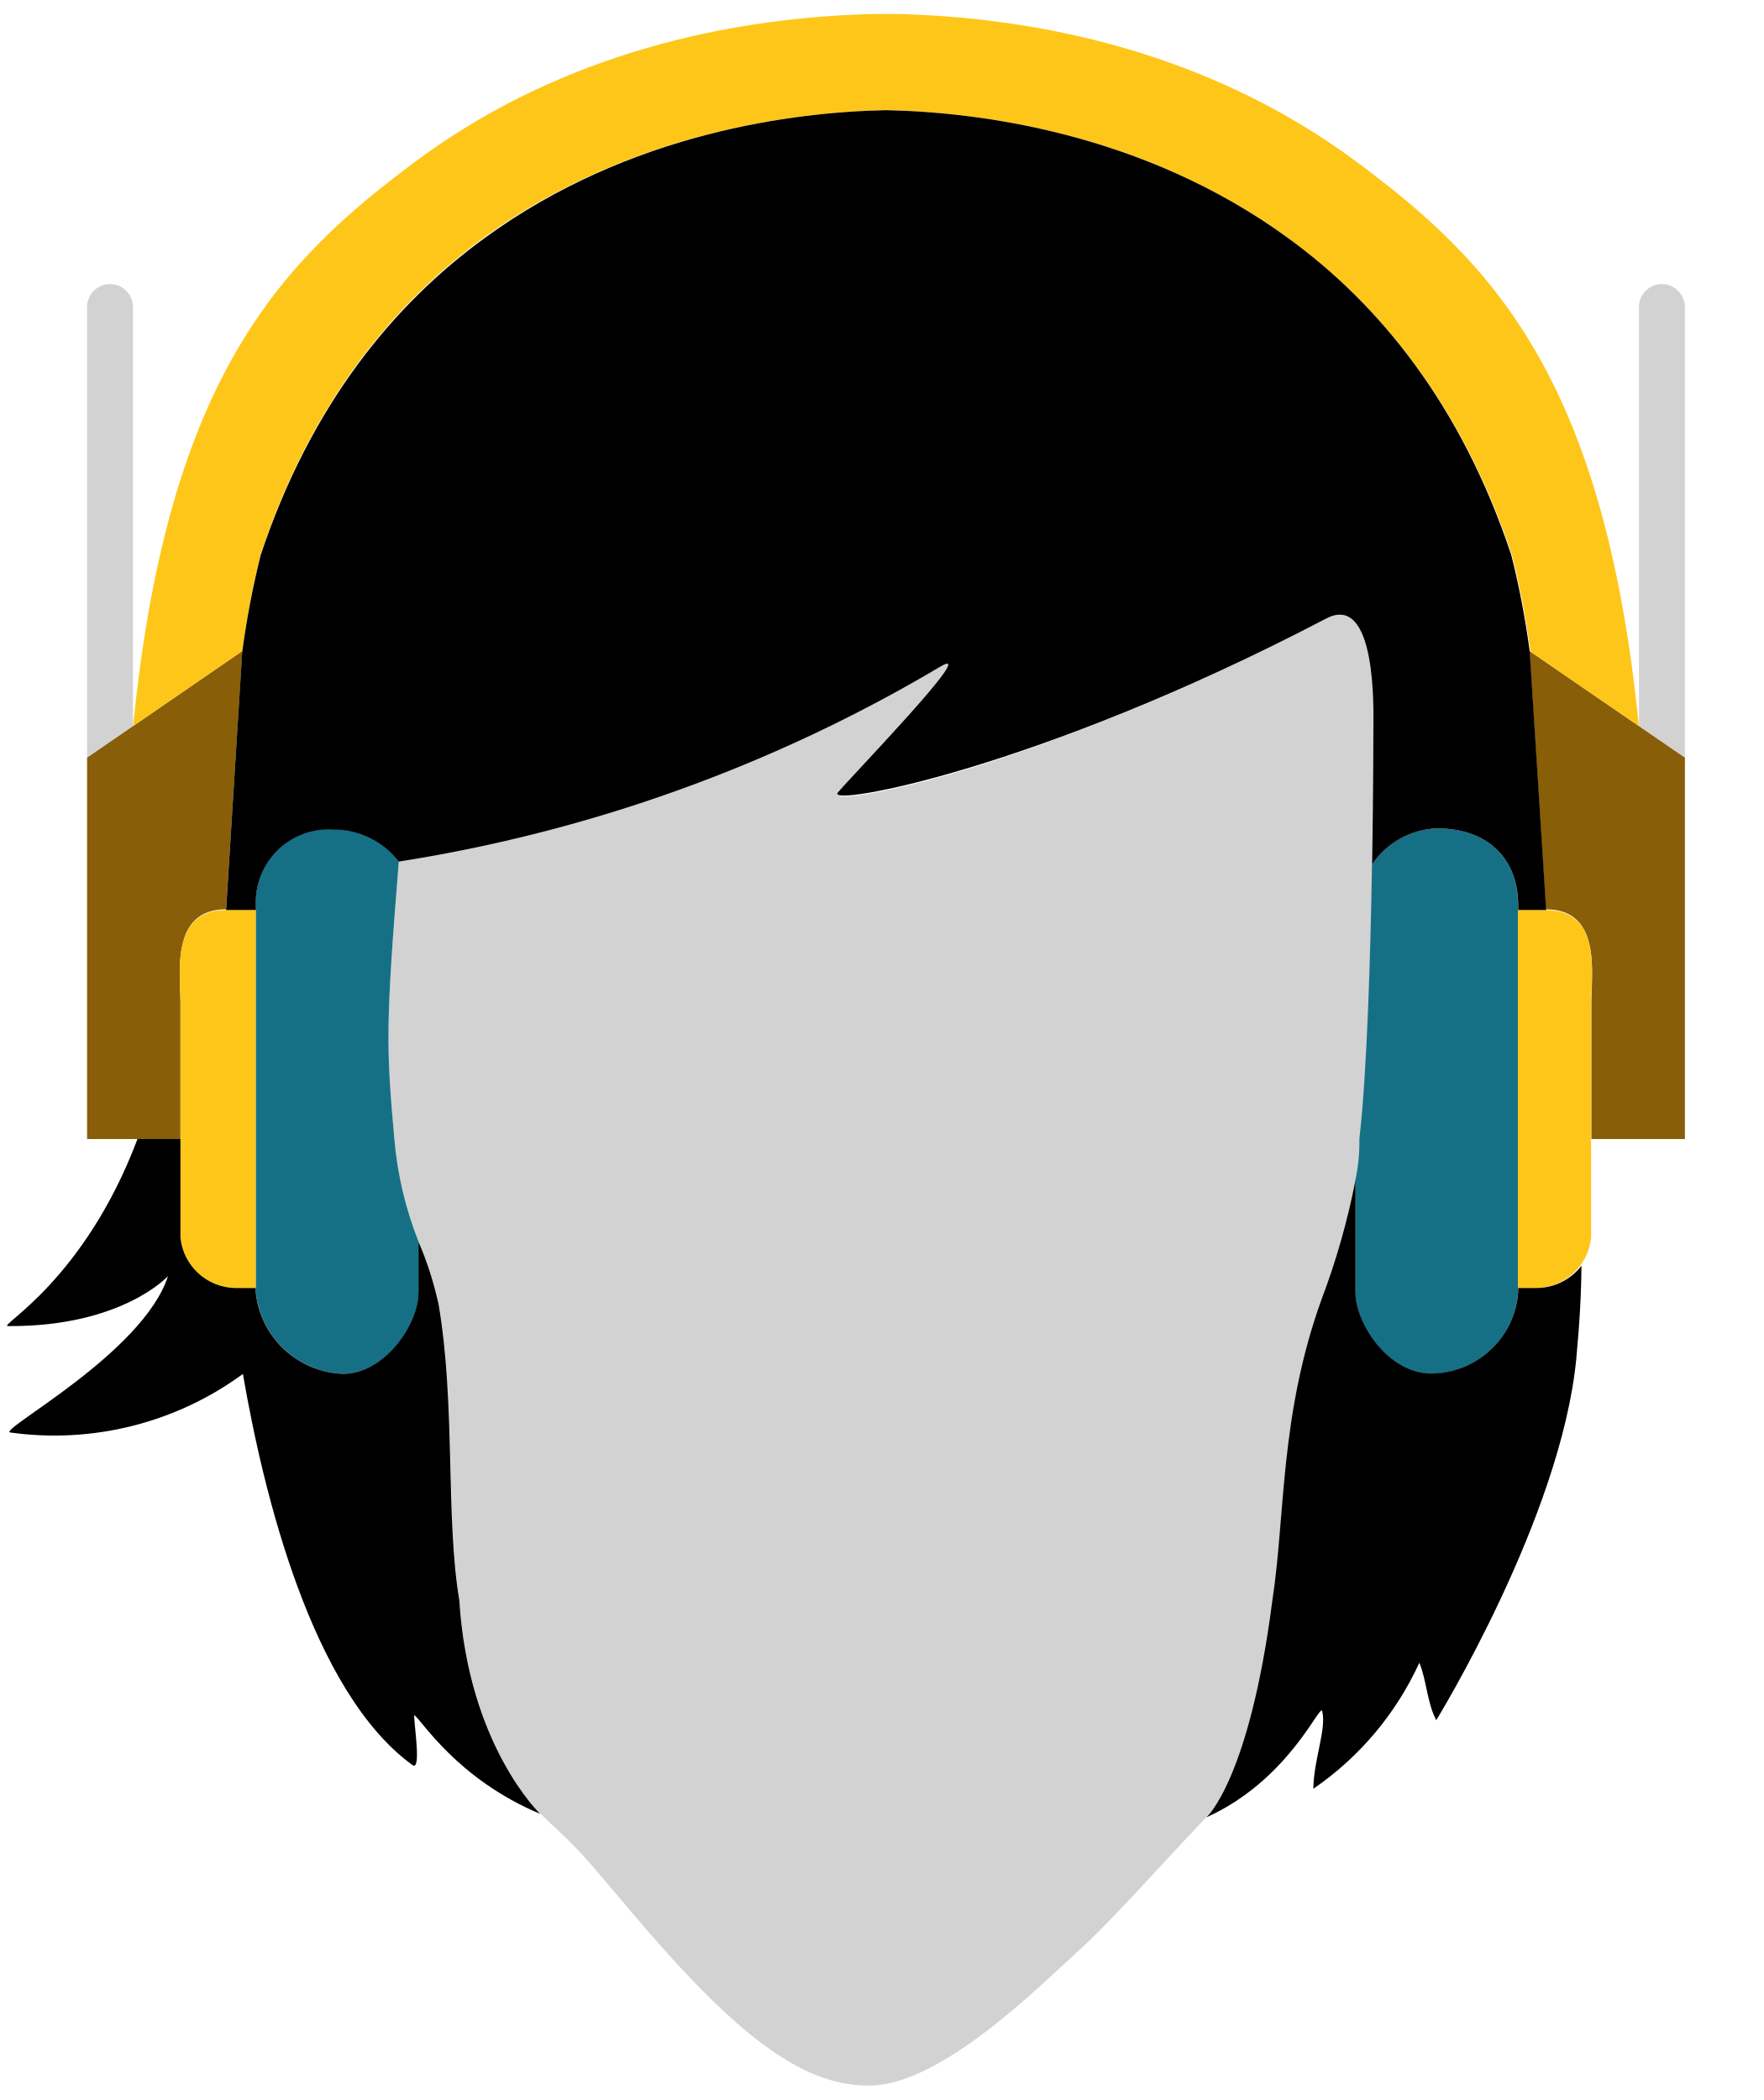
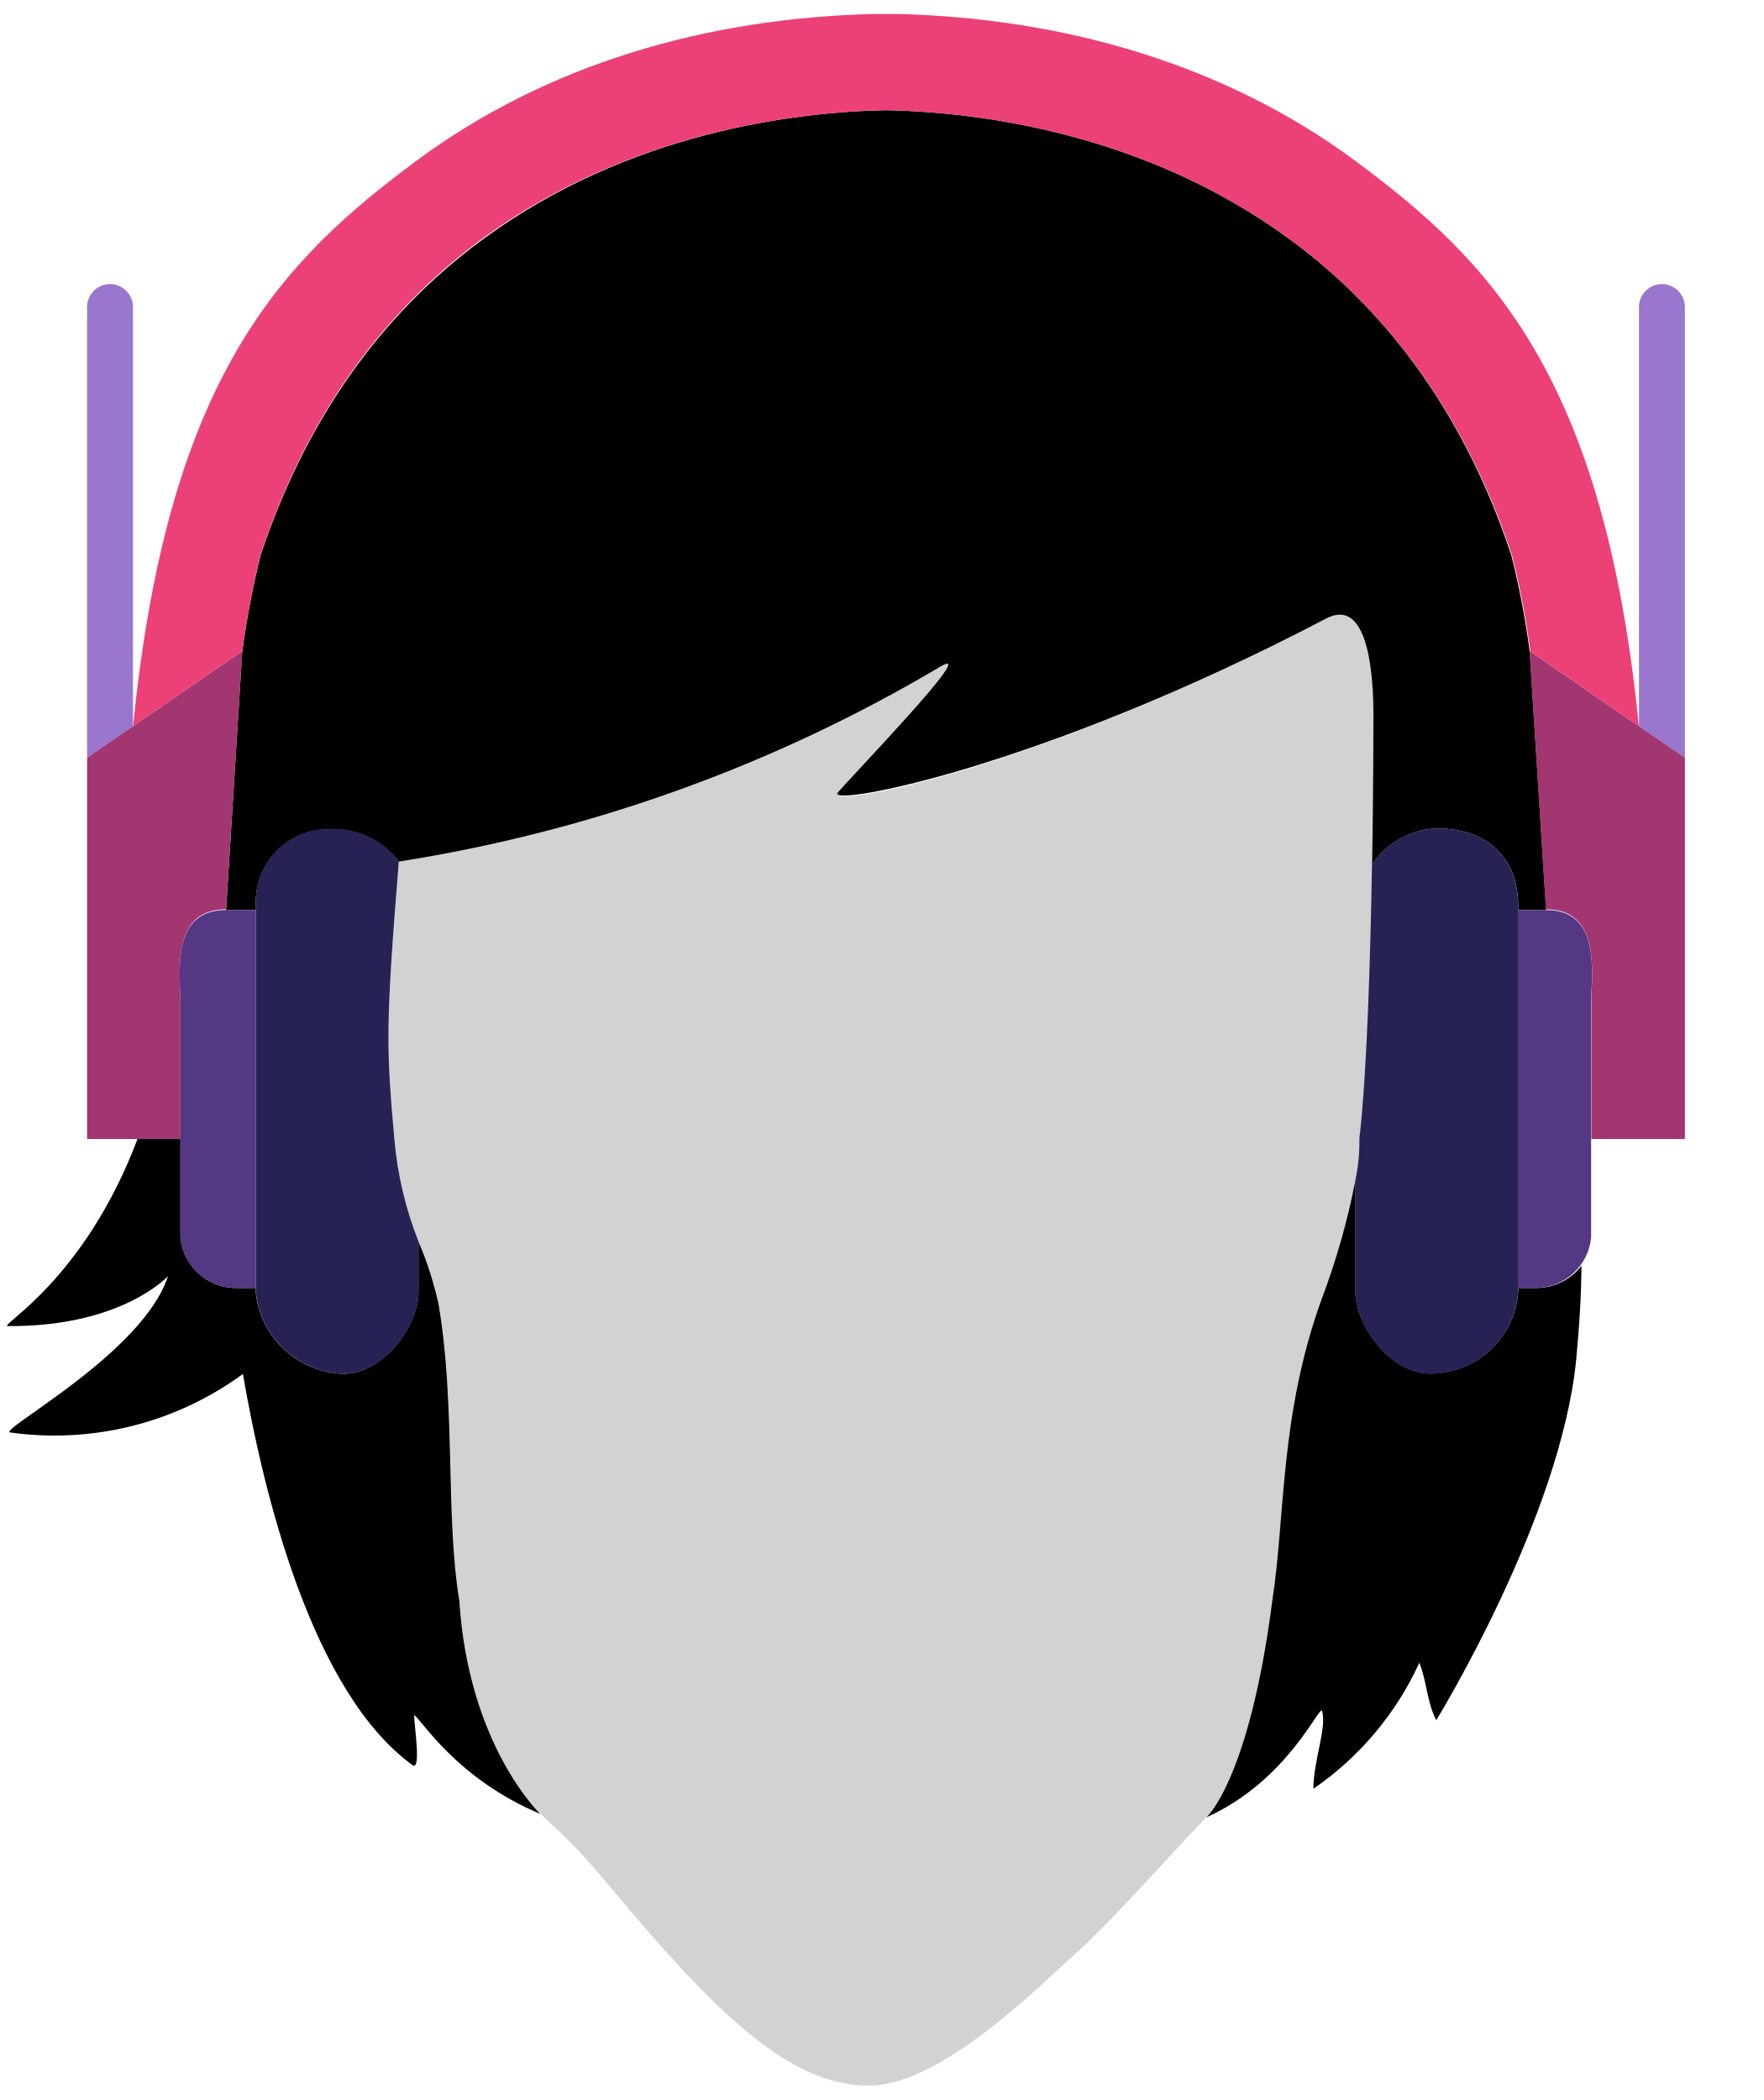
- <svg xmlns="http://www.w3.org/2000/svg" viewBox="0 0 126 150">
-   <path d="m7.86 20.29a1.64 1.64 0 0 0 -1.64 1.64v32.19l3.28-2.25v-29.94a1.65 1.65 0 0 0 -1.64-1.64z" fill="#d2d2d2" />
-   <path d="m17.31 46.5-11.09 7.62v27.24h6.67v-9.72c0-2.15-.72-6.69 3.26-6.69z" fill="#895e08" />
-   <path d="m118.71 20.29a1.64 1.64 0 0 0 -1.64 1.64v29.94l3.28 2.25v-32.19a1.65 1.65 0 0 0 -1.64-1.64z" fill="#d2d2d2" />
-   <path d="m109.25 46.5 11.1 7.62v27.24h-6.68v-9.72c0-2.15.73-6.69-3.25-6.69z" fill="#895e08" />
-   <path d="m16.15 65c-4 0-3.26 4.54-3.26 6.69v16.8a4 4 0 0 0 3.88 3.51h1.51v-27z" fill="#ffc61a" />
-   <path d="m0 0h126v150h-126z" fill="none" opacity=".6" />
-   <path d="m94.73 44.18c-20.68 10.82-35.73 13.61-34.9 12.46s10.35-10.82 7.32-9a108.83 108.83 0 0 1 -38.66 13.81c-.95 11.81-.92 13.32-.32 19.92.53 5.95 2.61 8.54 3.16 11.74 1.24 7.19.51 15.17 1.49 21.2.65 10.4 5.79 15.25 5.79 15.25 3.18 3 2.47 2.28 6.48 7 7.33 8.66 12.1 12.44 17 12.41 5.14 0 12.23-7.19 14.71-9.41s5.36-5.53 9.4-9.8c0 0 3.06-2.67 4.71-15.48.94-6.09.49-13.23 3.52-21.53 3-8.14 2.71-11.46 2.71-11.46 1-8.54 1-29.48 1-29.48-.04-1.06.2-9.52-3.41-7.63z" fill="#d2d2d2" />
-   <path d="m102.63 59.17a5.86 5.86 0 0 0 -4.63 2.56c-.11 6.62-.36 14.94-.9 19.59a13.53 13.53 0 0 1 -.29 3v8c0 2.28 2.41 5.81 5.39 5.81a6.27 6.27 0 0 0 6.23-5.81v-27.67c.01-3.1-1.94-5.48-5.8-5.48z" fill="#167085" />
-   <path d="m28.17 81.37c-.59-6.6-.63-8.11.32-19.88a5.86 5.86 0 0 0 -4.71-2.29 5.19 5.19 0 0 0 -5.5 5.45v27.67a6.5 6.5 0 0 0 6.23 5.81c3 0 5.39-3.53 5.39-5.81v-3.63a25.8 25.8 0 0 1 -1.73-7.32z" fill="#167085" />
-   <path d="m110.42 65h-2v27h1.35a4 4 0 0 0 3.88-3.58v-16.78c.02-2.15.75-6.64-3.23-6.64z" fill="#ffc61a" />
-   <path d="m109.25 46.5 7.81 5.36c-2.49-25.13-10.71-33.29-20.24-40.36-9.37-6.94-20.82-10.18-32.6-10.5h-.94-.94c-11.8.3-23.23 3.54-32.59 10.48-9.54 7.09-17.75 15.25-20.24 40.38l7.8-5.36a63.45 63.45 0 0 1 1.32-6.93c3.57-10.75 9.48-17.91 16-22.65 10.37-7.49 22.17-8.92 28.65-9.05 6.48.13 18.33 1.56 28.72 9.13 6.51 4.74 12.41 11.9 16 22.65a61.37 61.37 0 0 1 1.32 6.92z" fill="#ffc61a" />
-   <path d="m32.81 114.31c-1-6-.25-14-1.49-21.2a24.57 24.57 0 0 0 -1.43-4.42v3.63c0 2.28-2.41 5.81-5.39 5.81a6.5 6.5 0 0 1 -6.23-5.81v-.32h-1.5a4 4 0 0 1 -3.88-3.58v-7.06h-3.07c-3.82 10.14-9.97 13.35-9.26 13.36 8.15.06 11.44-3.57 11.44-3.57-1.78 5.52-12.18 11-11.27 11.17a22.79 22.79 0 0 0 16.62-4.18c1.47 8.53 4.91 22.69 12.09 27.92.68.55.14-2.81.14-3.56.55.36 3.05 4.56 9 7.06.02 0-5.12-4.85-5.77-15.25z" />
-   <path d="m109.79 92h-1.35v.3a6.27 6.27 0 0 1 -6.23 5.81c-3 0-5.39-3.53-5.39-5.81v-8a52.05 52.05 0 0 1 -2.42 8.5c-3 8.3-2.58 15.44-3.52 21.53-1.65 12.81-4.71 15.48-4.71 15.48 5.89-2.65 8.12-8.18 8.27-7.59.33 1.26-.61 3.47-.63 5.55a22 22 0 0 0 7.57-9c.52 1.23.55 2.86 1.21 4.1 0 0 8.9-14.46 10-25.8.25-2.64.36-4.81.37-6.66a4.06 4.06 0 0 1 -3.17 1.59z" />
-   <path d="m98.1 51.84s0 4.35-.09 9.89a5.86 5.86 0 0 1 4.62-2.56c3.86 0 5.81 2.38 5.81 5.48v.35h2l-1.17-18.43a61.37 61.37 0 0 0 -1.32-6.92c-3.59-10.8-9.49-17.96-15.95-22.65-10.39-7.57-22.24-9-28.72-9.13-6.48.13-18.28 1.56-28.66 9.13-6.51 4.74-12.42 11.9-16 22.65a63.45 63.45 0 0 0 -1.32 6.93l-1.15 18.42h2.13v-.3a5.19 5.19 0 0 1 5.5-5.45 5.86 5.86 0 0 1 4.71 2.29 108.83 108.83 0 0 0 38.66-13.91c3-1.81-6.53 8-7.32 9s14.22-1.63 34.9-12.45c3.61-1.89 3.37 6.57 3.37 7.66z" />
+ <svg xmlns="http://www.w3.org/2000/svg" version="1.1" width="126" height="150" viewBox="0,0,126,150">
+   <g transform="translate(-177,-105)">
+     <g data-paper-data="{&quot;isPaintingLayer&quot;:true}" fill-rule="nonzero" stroke="none" stroke-width="1" stroke-linecap="butt" stroke-linejoin="miter" stroke-miterlimit="10" stroke-dasharray="" stroke-dashoffset="0" style="mix-blend-mode: normal">
+       <path d="M177,105h126v150h-126z" fill="none" opacity="0.6" />
+       <path d="M275.14,156.81c0,0 0,20.94 -1,29.48c0,0 0.29,3.32 -2.71,11.46c-3.03,8.3 -2.58,15.44 -3.52,21.53c-1.65,12.81 -4.71,15.48 -4.71,15.48c-4.04,4.27 -6.92,7.58 -9.4,9.8c-2.48,2.22 -9.57,9.41 -14.71,9.41c-4.9,0.03 -9.67,-3.75 -17,-12.41c-4.01,-4.72 -3.3,-4 -6.48,-7c0,0 -5.14,-4.85 -5.79,-15.25c-0.98,-6.03 -0.25,-14.01 -1.49,-21.2c-0.55,-3.2 -2.63,-5.79 -3.16,-11.74c-0.6,-6.6 -0.63,-8.11 0.32,-19.92c13.646,-2.109 26.766,-6.796 38.66,-13.81c3.03,-1.82 -6.49,7.85 -7.32,9c-0.83,1.15 14.22,-1.64 34.9,-12.46c3.61,-1.89 3.37,6.57 3.41,7.63z" fill="#d2d2d2" />
+       <path d="M215.58,234.56c-5.95,-2.5 -8.45,-6.7 -9,-7.06c0,0.75 0.54,4.11 -0.14,3.56c-7.18,-5.23 -10.62,-19.39 -12.09,-27.92c-4.785,3.503 -10.747,5.002 -16.62,4.18c-0.91,-0.17 9.49,-5.65 11.27,-11.17c0,0 -3.29,3.63 -11.44,3.57c-0.71,-0.01 5.44,-3.22 9.26,-13.36h3.07v7.06c0.21,1.999 1.871,3.531 3.88,3.58h1.5v0.32c0.341,3.217 2.997,5.694 6.23,5.81c2.98,0 5.39,-3.53 5.39,-5.81v-3.63c0.615,1.425 1.094,2.905 1.43,4.42c1.24,7.2 0.49,15.2 1.49,21.2c0.65,10.4 5.79,15.25 5.77,15.25z" fill="#000000" />
+       <path d="M289.96,195.41c-0.01,1.85 -0.12,4.02 -0.37,6.66c-1.1,11.34 -10,25.8 -10,25.8c-0.66,-1.24 -0.69,-2.87 -1.21,-4.1c-1.66,3.631 -4.277,6.743 -7.57,9c0.02,-2.08 0.96,-4.29 0.63,-5.55c-0.15,-0.59 -2.38,4.94 -8.27,7.59c0,0 3.06,-2.67 4.71,-15.48c0.94,-6.09 0.52,-13.23 3.52,-21.53c1.046,-2.76 1.856,-5.603 2.42,-8.5v8c0,2.28 2.39,5.81 5.39,5.81c3.275,-0.012 5.99,-2.543 6.23,-5.81v-0.3h1.35c1.245,-0.016 2.413,-0.602 3.17,-1.59z" fill="#000000" />
+       <path d="M271.73,149.18c-20.68,10.82 -35.69,13.45 -34.9,12.45c0.79,-1 10.32,-10.81 7.32,-9c-11.887,7.049 -25.007,11.77 -38.66,13.91c-1.123,-1.461 -2.867,-2.31 -4.71,-2.29c-1.476,-0.09 -2.92,0.453 -3.97,1.494c-1.05,1.041 -1.607,2.48 -1.53,3.956v0.3h-2.13l1.15,-18.42c0.311,-2.333 0.752,-4.646 1.32,-6.93c3.58,-10.75 9.49,-17.91 16,-22.65c10.38,-7.57 22.18,-9 28.66,-9.13c6.48,0.13 18.33,1.56 28.72,9.13c6.46,4.69 12.36,11.85 15.95,22.65c0.572,2.279 1.013,4.59 1.32,6.92l1.17,18.43h-2v-0.35c0,-3.1 -1.95,-5.48 -5.81,-5.48c-1.859,0.072 -3.574,1.022 -4.62,2.56c0.09,-5.54 0.09,-9.89 0.09,-9.89c0,-1.09 0.24,-9.55 -3.37,-7.66z" fill="#000000" />
+       <path d="M186.5,126.93v29.94l-3.28,2.25v-32.19c0,-0.906 0.734,-1.64 1.64,-1.64c0.903,0.005 1.635,0.737 1.64,1.64z" fill="#9977ce" />
+       <path d="M193.15,169.95c-3.98,0 -3.26,4.54 -3.26,6.69v9.72h-6.67v-27.24l11.09,-7.62z" fill="#a23670" />
+       <path d="M297.35,126.93v32.19l-3.28,-2.25v-29.94c0,-0.906 0.734,-1.64 1.64,-1.64c0.903,0.005 1.635,0.737 1.64,1.64z" fill="#9977ce" />
+       <path d="M286.25,151.5l11.1,7.62v27.24h-6.68v-9.72c0,-2.15 0.73,-6.69 -3.25,-6.69z" fill="#a23670" />
+       <path d="M195.28,170v27h-1.51c-1.985,-0.045 -3.637,-1.539 -3.88,-3.51v-16.8c0,-2.15 -0.74,-6.69 3.26,-6.69z" fill="#543883" />
+       <path d="M177,105h126v150h-126z" fill="none" opacity="0.6" />
+       <path d="M285.43,169.65v27.67c-0.24,3.267 -2.955,5.798 -6.23,5.81c-2.98,0 -5.39,-3.53 -5.39,-5.81v-8c0.208,-0.986 0.305,-1.992 0.29,-3c0.54,-4.65 0.79,-12.97 0.9,-19.59c1.048,-1.541 2.767,-2.492 4.63,-2.56c3.86,0 5.81,2.38 5.8,5.48z" fill="#262254" />
+       <path d="M206.9,193.69v3.63c0,2.28 -2.39,5.81 -5.39,5.81c-3.233,-0.116 -5.889,-2.593 -6.23,-5.81v-27.67c-0.077,-1.476 0.48,-2.916 1.53,-3.956c1.05,-1.041 2.494,-1.584 3.97,-1.494c1.843,-0.02 3.587,0.829 4.71,2.29c-0.95,11.77 -0.91,13.28 -0.32,19.88c0.216,2.511 0.799,4.978 1.73,7.32z" fill="#262254" />
+       <path d="M290.65,176.64v16.78c-0.21,1.999 -1.871,3.531 -3.88,3.58h-1.35v-27h2c3.98,0 3.25,4.49 3.23,6.64z" fill="#543883" />
+       <path d="M286.32,151.57c-0.307,-2.33 -0.748,-4.641 -1.32,-6.92c-3.59,-10.75 -9.49,-17.91 -16,-22.65c-10.39,-7.57 -22.24,-9 -28.72,-9.13c-6.48,0.13 -18.28,1.56 -28.65,9.05c-6.52,4.74 -12.43,11.9 -16,22.65c-0.568,2.284 -1.009,4.597 -1.32,6.93l-7.8,5.36c2.49,-25.13 10.7,-33.29 20.24,-40.38c9.36,-6.94 20.79,-10.18 32.59,-10.48h0.94h0.94c11.78,0.32 23.23,3.56 32.6,10.5c9.53,7.07 17.75,15.23 20.24,40.36l-7.81,-5.36z" fill="#ec4176" />
+     </g>
+   </g>
</svg>
